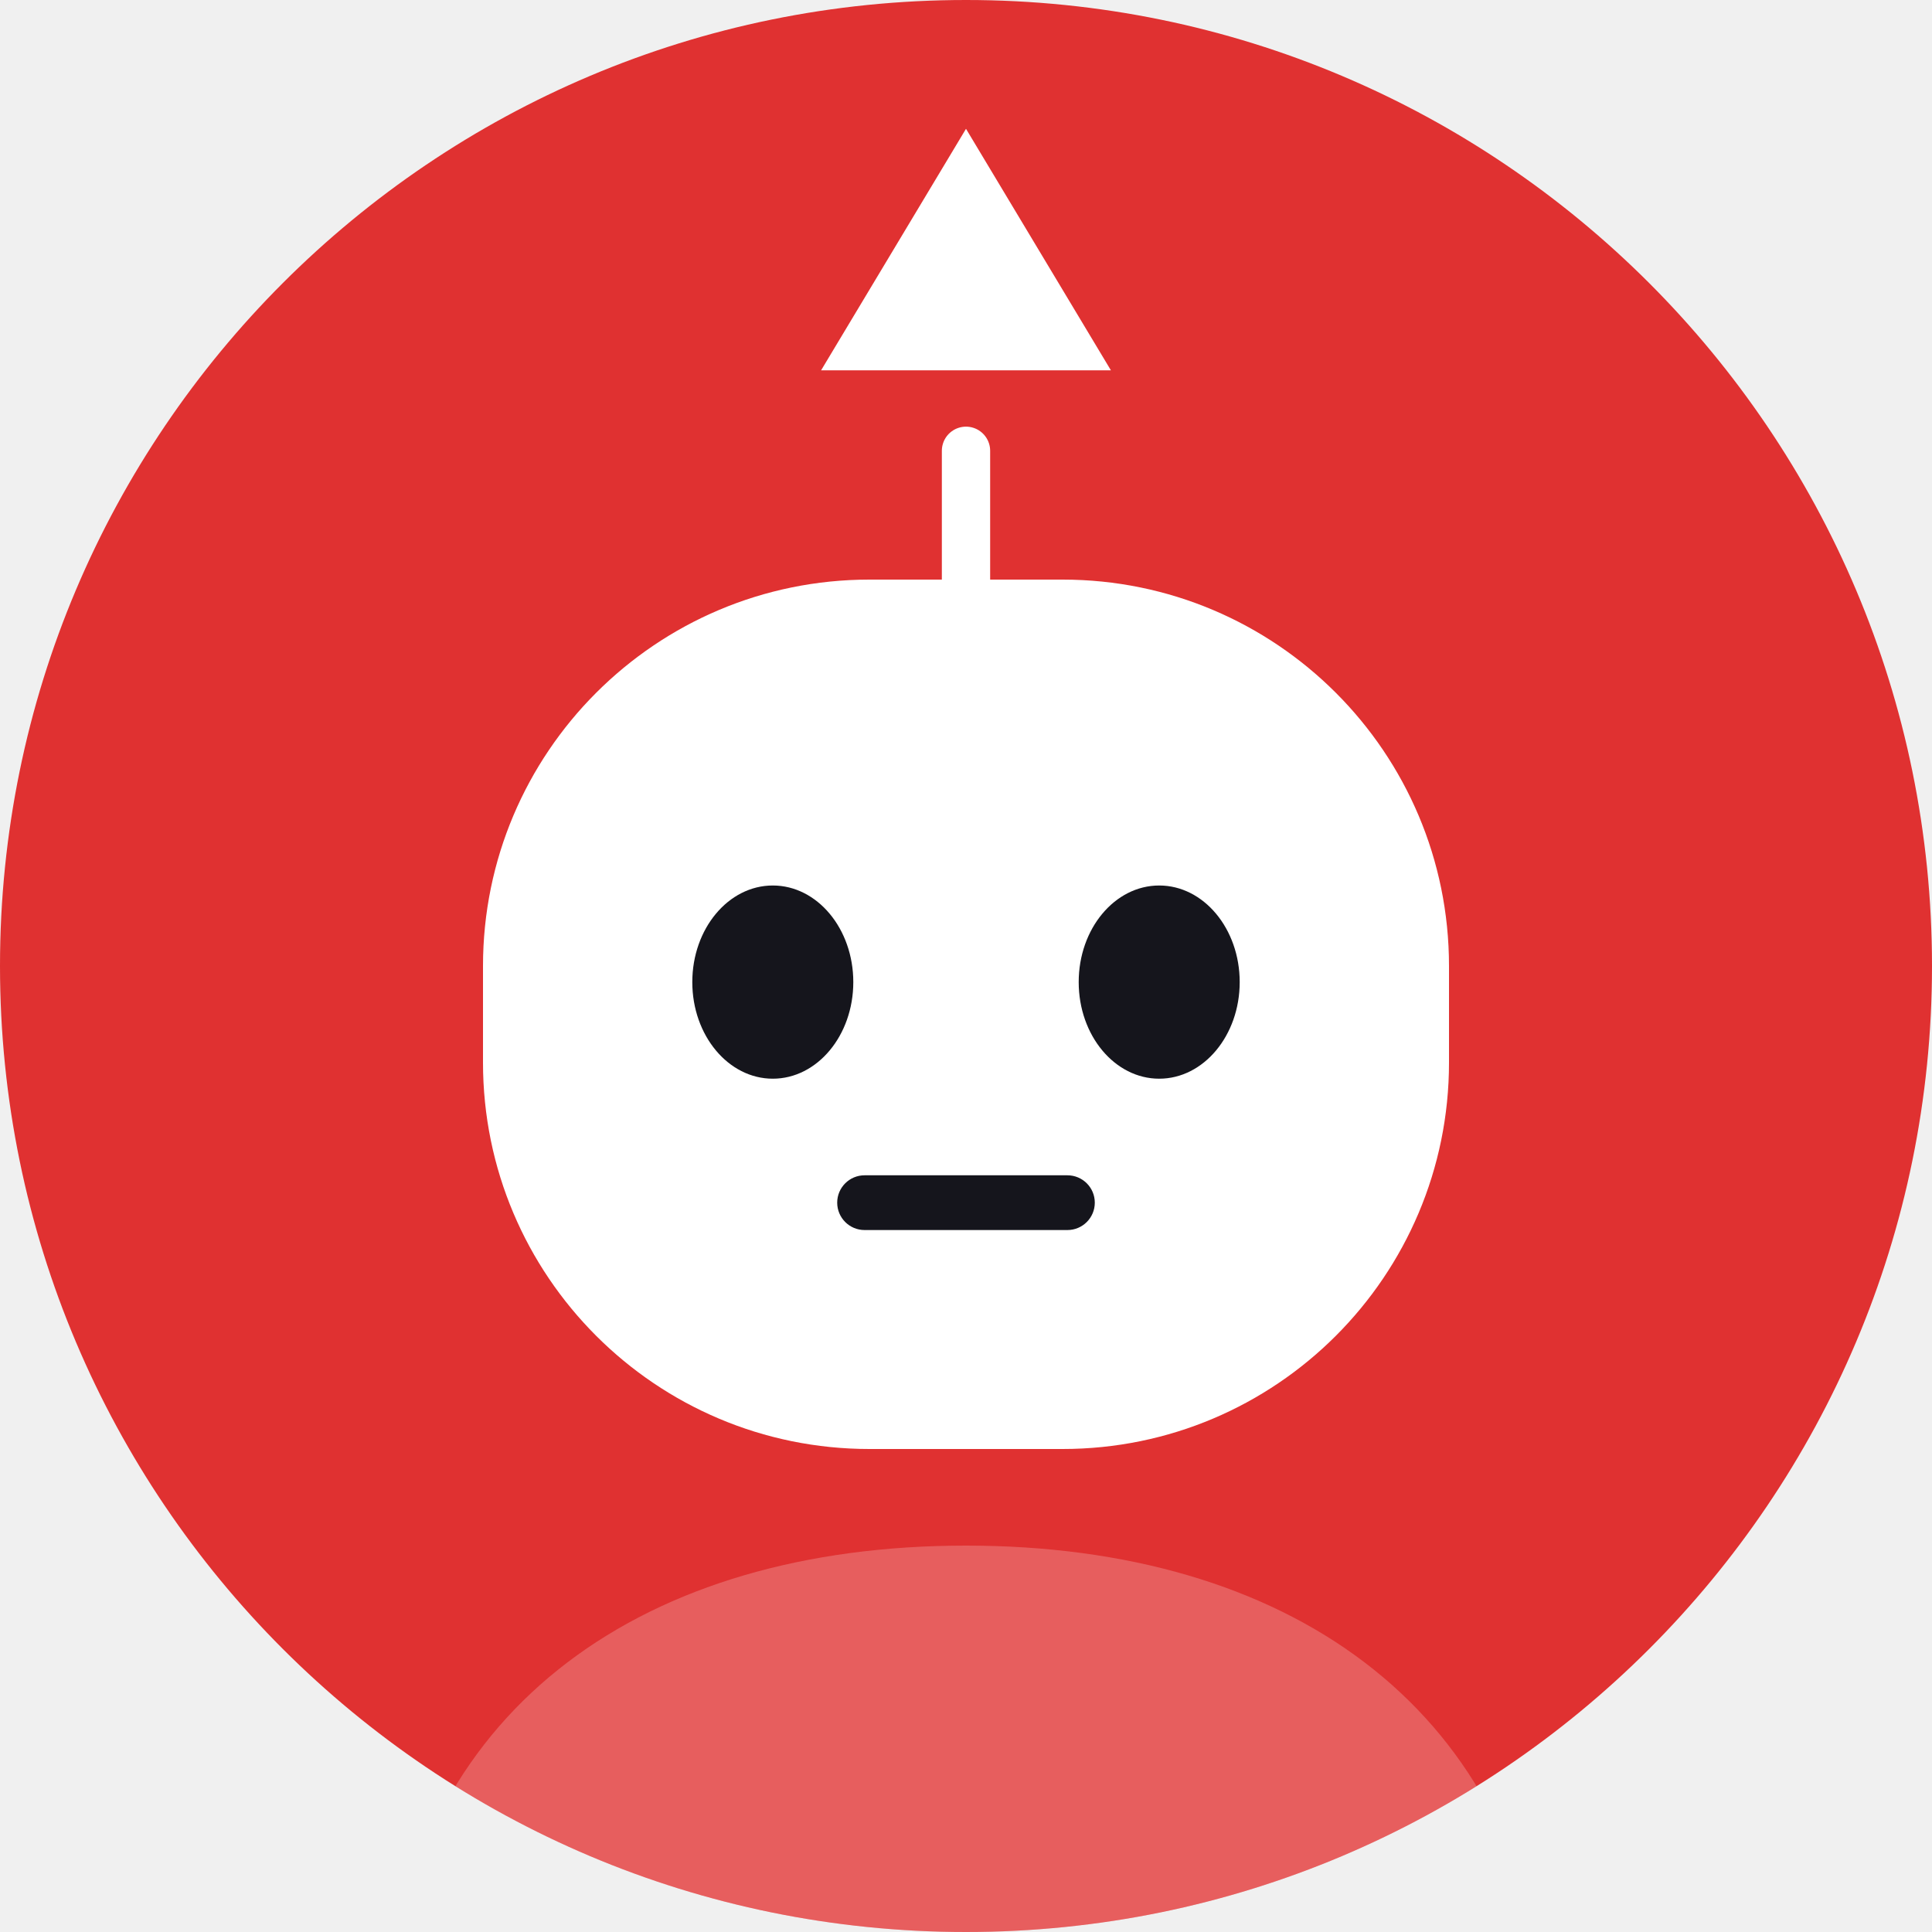
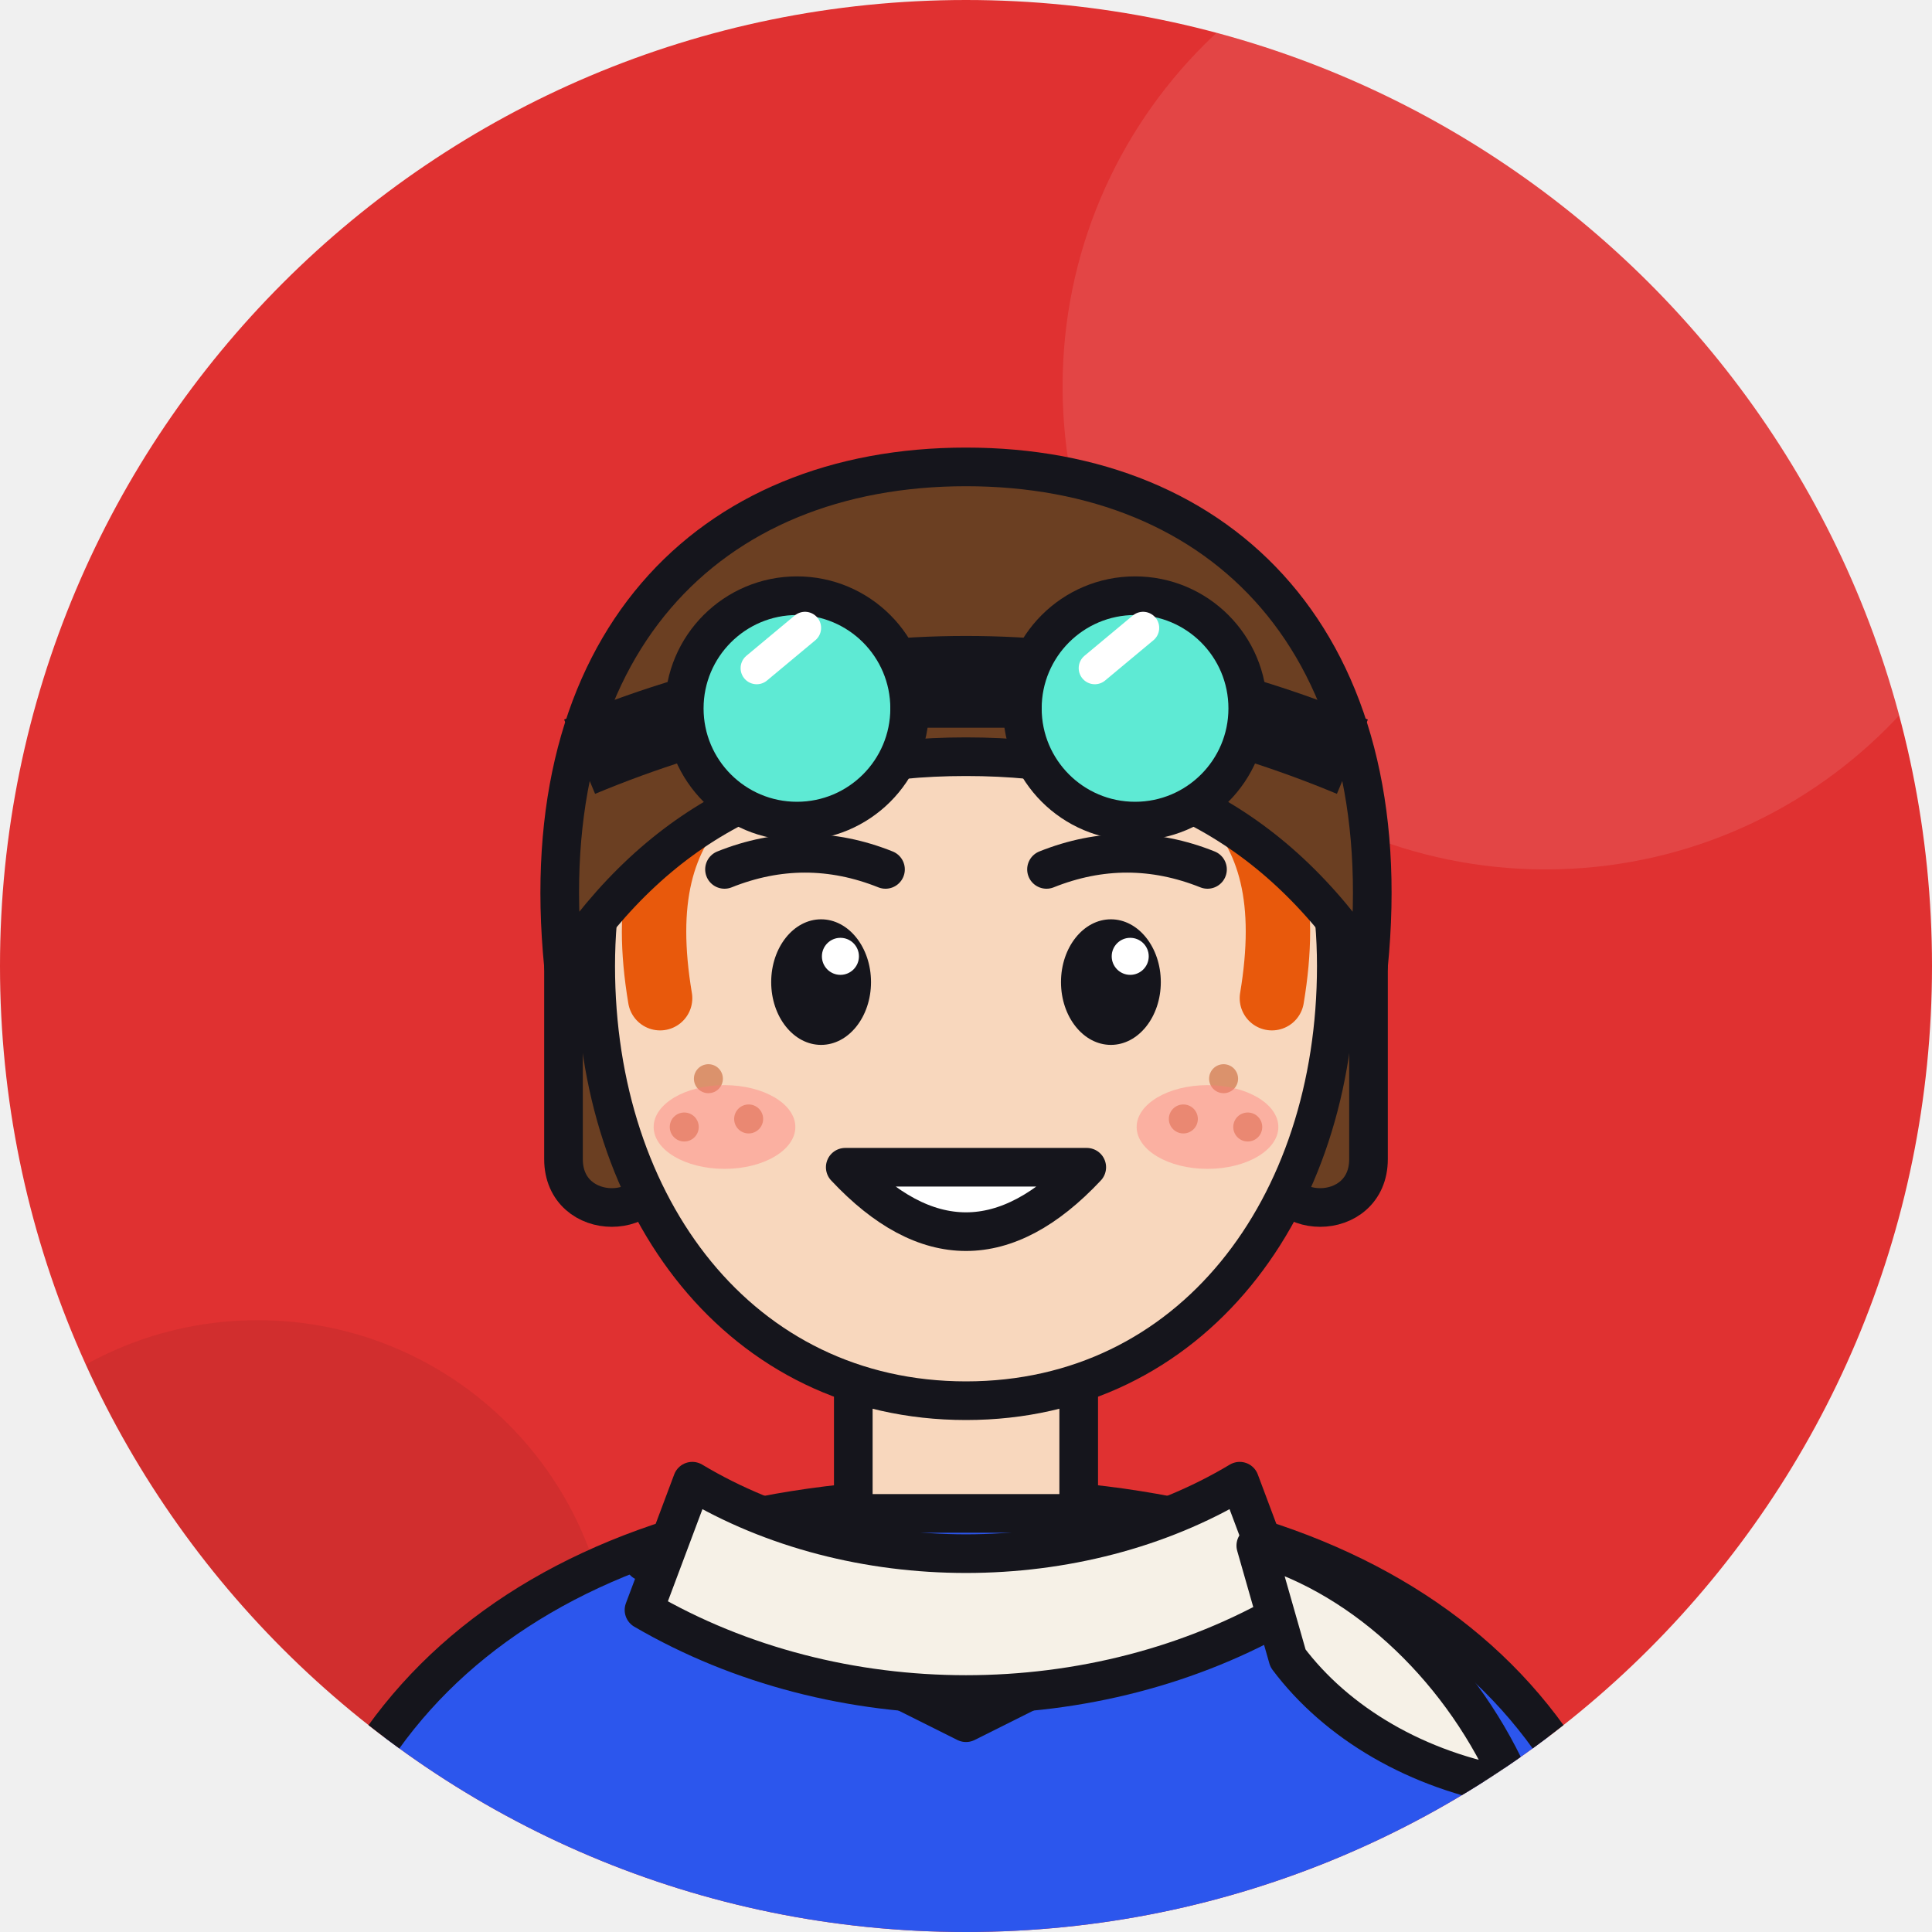
- <svg xmlns="http://www.w3.org/2000/svg" width="240" height="240" viewBox="0 0 120 120" class="botsvg b2 b-pilot">
+ <svg xmlns="http://www.w3.org/2000/svg" width="240" height="240" viewBox="0 0 120 120" class="botsvg b2 c17 b-otis">
  <defs>
    <clipPath id="c">
      <circle cx="60" cy="60" r="60" />
    </clipPath>
  </defs>
  <g clip-path="url(#c)">
    <rect width="120" height="120" fill="#e03131" />
-     <path d="M60 36V28" stroke="#fff" stroke-width="3" stroke-linecap="round" />
-     <path d="M60 8l9 15h-18z" fill="#fff" />
-     <path d="M24 124c2-18 16-28 36-28s34 10 36 28z" fill="#fff" opacity=".22" />
-     <rect x="30" y="36" width="60" height="54" rx="24" fill="#fff" />
-     <g class="eyes">
-       <ellipse cx="48" cy="61" rx="5" ry="6" fill="#15151c" />
-       <ellipse cx="72" cy="61" rx="5" ry="6" fill="#15151c" />
+     <circle cx="96" cy="24" r="30" fill="#fff" opacity=".1" />
+     <circle cx="16" cy="104" r="22" fill="#000" opacity=".07" />
+     <path d="M18 124c2-20 18-31 42-31s40 11 42 31z" fill="#2c56ed" stroke="#15151c" stroke-width="2.4" stroke-linejoin="round" stroke-linecap="round" />
+     <path d="M40 97l20 10 20-10" fill="none" stroke="#15151c" stroke-width="2.4" stroke-linejoin="round" stroke-linecap="round" />
+     <path d="M53 82v12h14V82" fill="#f8d7bd" stroke="#15151c" stroke-width="2.4" stroke-linejoin="round" stroke-linecap="round" />
+     <path d="M43 92c10 6 24 6 34 0l3 8c-12 7-28 7-40 0z" fill="#f6f1e7" stroke="#15151c" stroke-width="2.4" stroke-linejoin="round" stroke-linecap="round" />
+     <path d="M78 96c7 2 13 8 16 15-6-1-11-4-14-8z" fill="#f6f1e7" stroke="#15151c" stroke-width="2.4" stroke-linejoin="round" stroke-linecap="round" />
+     <path d="M35 58v14c0 4 6 4 6 0V60z M85 58v14c0 4-6 4-6 0V60z" fill="#6b3f22" stroke="#15151c" stroke-width="2.4" stroke-linejoin="round" stroke-linecap="round" />
+     <path d="M37 60c0-15 10-26 23-26s23 11 23 26c0 15-9 27-23 27S37 75 37 60z" fill="#f8d7bd" stroke="#15151c" stroke-width="2.4" stroke-linejoin="round" stroke-linecap="round" />
+     <path d="M41 62c-1-6 0-10 3-13M79 62c1-6 0-10-3-13" stroke="#e8590c" stroke-width="4" stroke-linecap="round" fill="none" />
+     <path d="M35 60c-2-20 9-31 25-31s27 11 25 31c-6-9-14-13-25-13s-19 4-25 13z" fill="#6b3f22" stroke="#15151c" stroke-width="2.4" stroke-linejoin="round" stroke-linecap="round" />
+     <path d="M36 47q24-10 48 0" stroke="#15151c" stroke-width="5" fill="none" />
+     <g fill="#5eead4" stroke="#15151c" stroke-width="2.4">
+       <circle cx="49.5" cy="44" r="7" />
+       <circle cx="70.5" cy="44" r="7" />
    </g>
-     <rect class="b-m" x="52" y="73" width="16" height="3.4" rx="1.7" fill="#15151c" />
+     <path d="M47 41.5l3-2.5M68 41.5l3-2.5" stroke="#fff" stroke-width="2" stroke-linecap="round" />
+     <path d="M56.5 44h7" stroke="#15151c" stroke-width="2.4" stroke-linejoin="round" stroke-linecap="round" />
+     <g class="pupils">
+       <g class="eyes">
+         <ellipse cx="51" cy="61" rx="3.1" ry="3.9" fill="#15151c" />
+         <ellipse cx="69" cy="61" rx="3.1" ry="3.9" fill="#15151c" />
+         <circle cx="52.2" cy="59.4" r="1.15" fill="#fff" />
+         <circle cx="70.2" cy="59.4" r="1.15" fill="#fff" />
+       </g>
+     </g>
+     <path d="M45 54q5-2 10 0M65 54q5-2 10 0" stroke="#15151c" stroke-width="2.4" stroke-linejoin="round" stroke-linecap="round" fill="none" />
+     <g fill="#c2592a" opacity=".55">
+       <circle cx="44" cy="67" r=".9" />
+       <circle cx="46.5" cy="69.5" r=".9" />
+       <circle cx="42.5" cy="70" r=".9" />
+       <circle cx="76" cy="67" r=".9" />
+       <circle cx="73.5" cy="69.5" r=".9" />
+       <circle cx="77.5" cy="70" r=".9" />
+     </g>
+     <ellipse cx="45" cy="70" rx="4.4" ry="2.6" fill="#ff7a7a" opacity=".42" />
+     <ellipse cx="75" cy="70" rx="4.4" ry="2.6" fill="#ff7a7a" opacity=".42" />
+     <path class="b-m" d="M52.5 72.5q7.5 8 15 0z" fill="#fff" stroke="#15151c" stroke-width="2.4" stroke-linejoin="round" stroke-linecap="round" />
  </g>
</svg>
